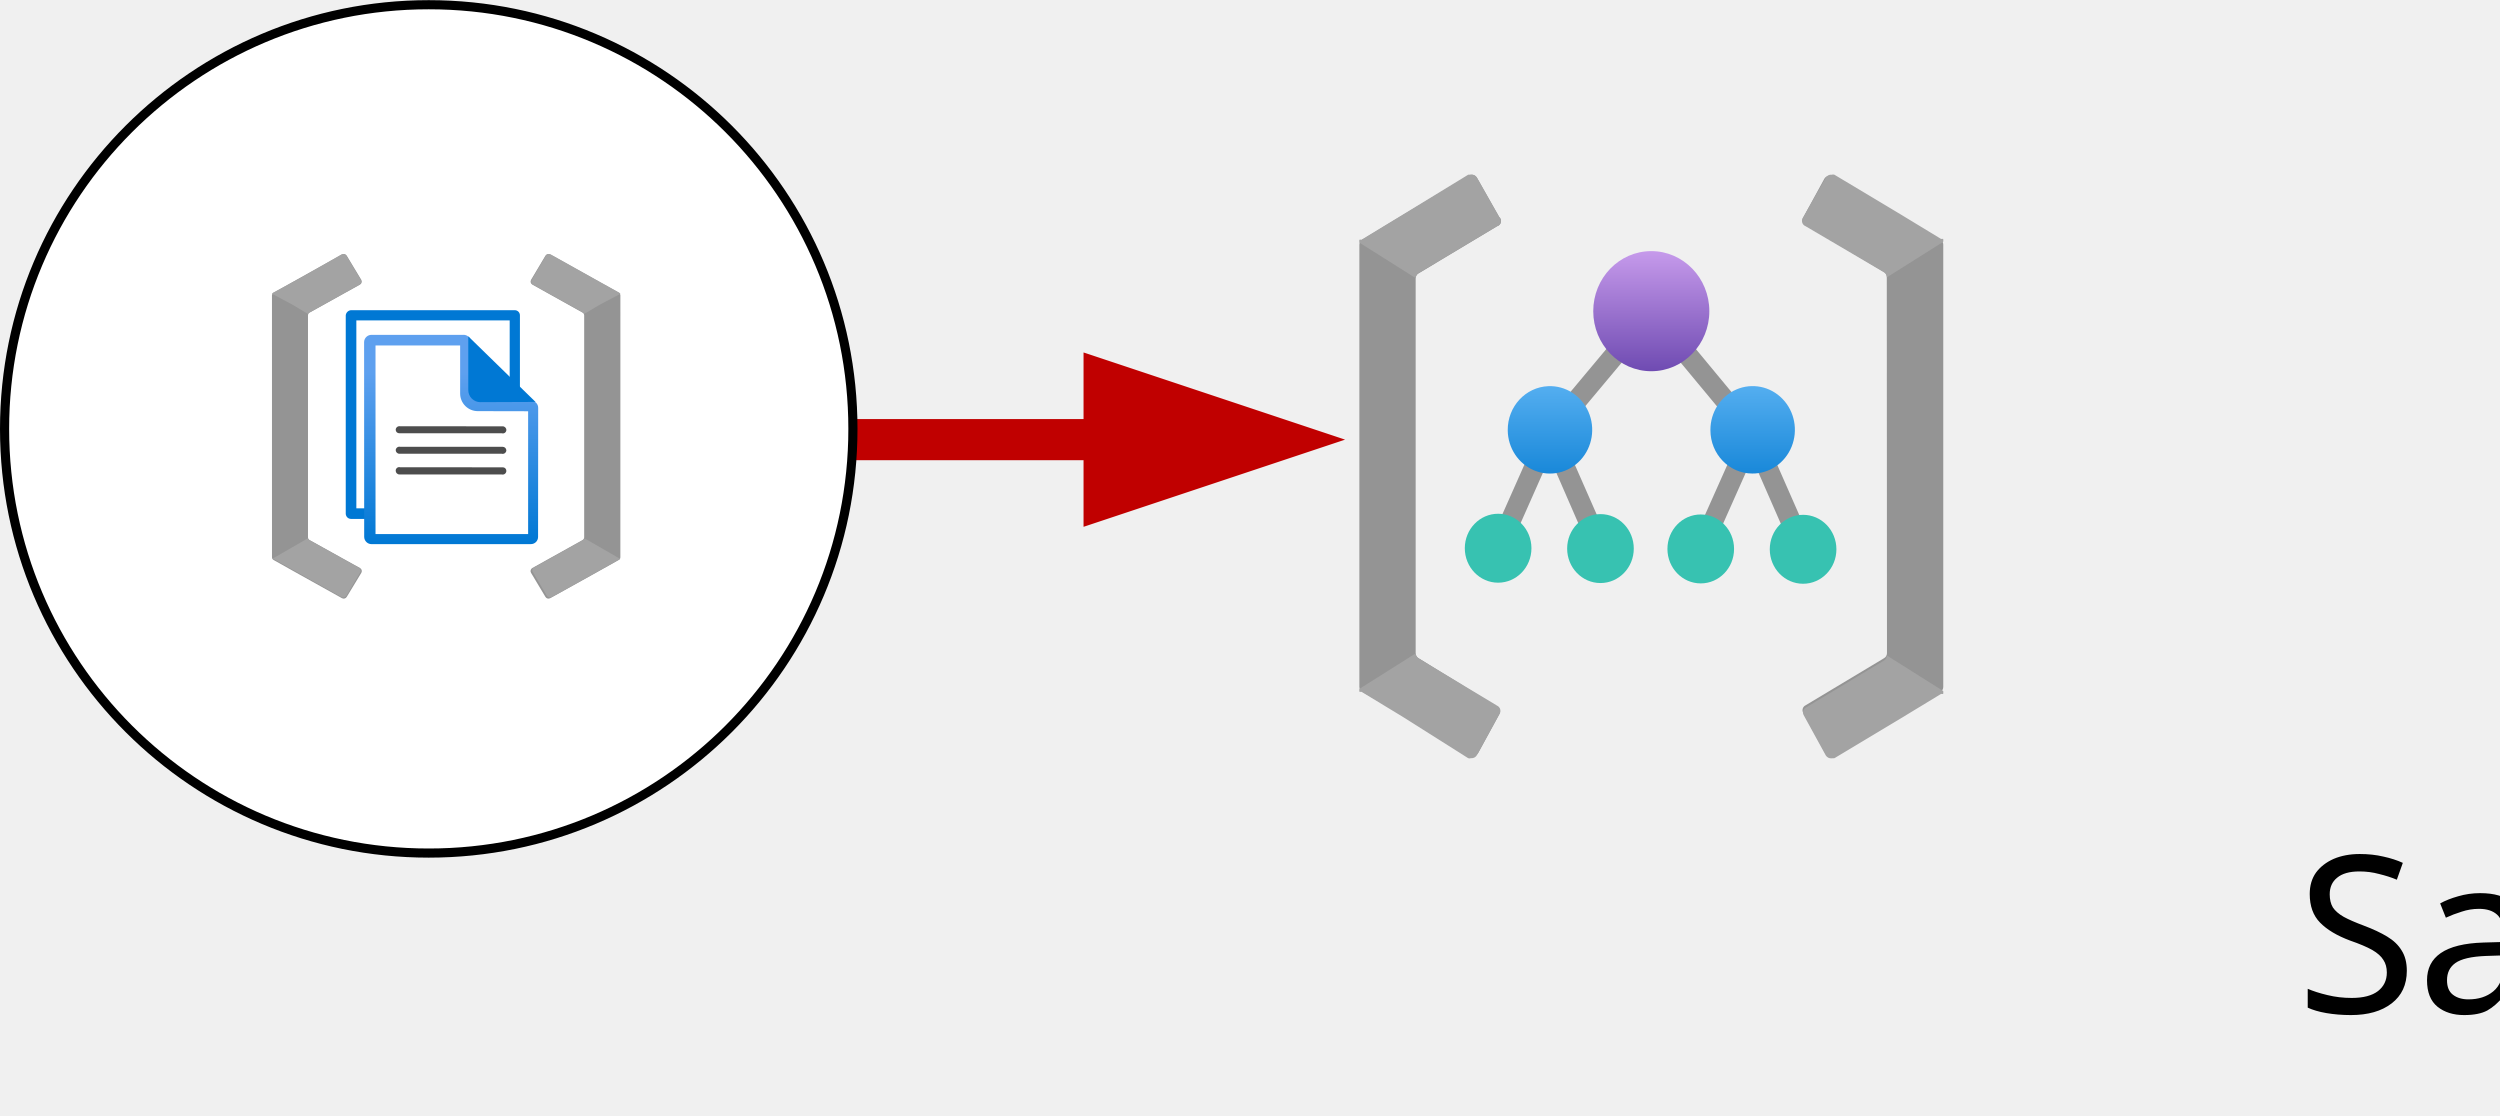
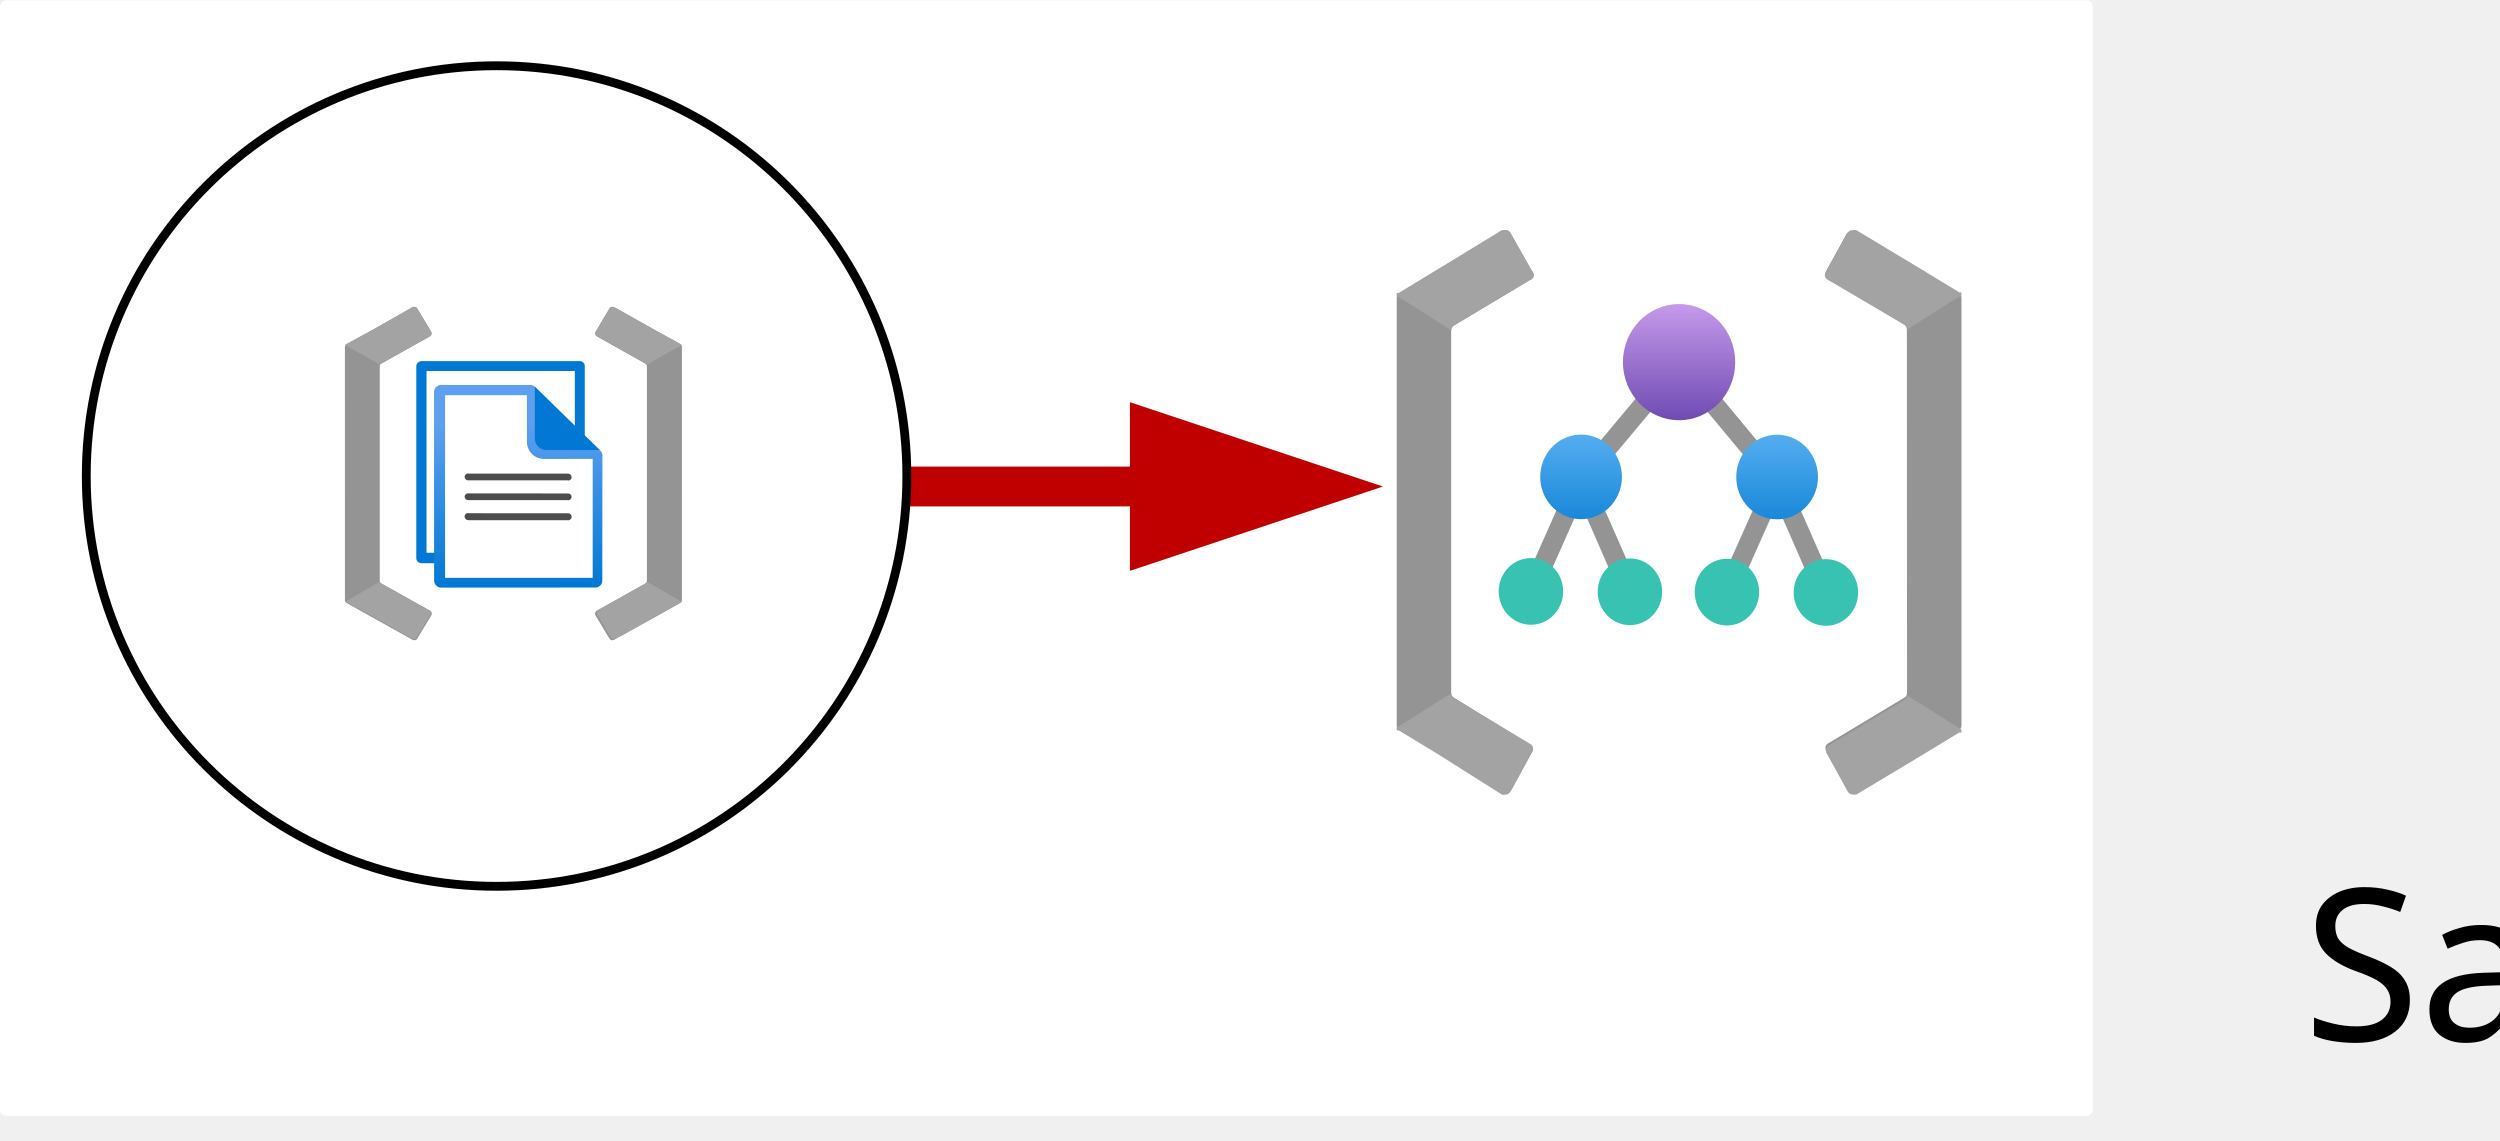
- <svg xmlns="http://www.w3.org/2000/svg" xmlns:ns1="http://schemas.microsoft.com/visio/2003/SVGExtensions/" xmlns:xlink="http://www.w3.org/1999/xlink" width="1.9in" height="0.848in" viewBox="0 0 136.789 61.033" xml:space="preserve" color-interpolation-filters="sRGB" class="st15">
+ <svg xmlns="http://www.w3.org/2000/svg" xmlns:ns1="http://schemas.microsoft.com/visio/2003/SVGExtensions/" xmlns:xlink="http://www.w3.org/1999/xlink" width="1.964in" height="0.896in" viewBox="0 0 141.419 64.488" xml:space="preserve" color-interpolation-filters="sRGB" class="st16">
  <ns1:documentProperties ns1:langID="19465" ns1:metric="true" ns1:viewMarkup="false" />
  <style type="text/css">
	
- 		.st1 {fill:#949494;stroke:none;stroke-linecap:butt;stroke-width:0.75}
- 		.st2 {fill:url(#grad0-7);stroke:none;stroke-linecap:butt;stroke-width:0.75}
- 		.st3 {fill:url(#grad0-11);stroke:none;stroke-linecap:butt;stroke-width:0.75}
- 		.st4 {fill:#37c2b1;stroke:none;stroke-linecap:butt;stroke-width:0.75}
- 		.st5 {fill:#a3a3a3;stroke:none;stroke-linecap:butt;stroke-width:0.75}
- 		.st6 {fill:none;stroke:none;stroke-linecap:round;stroke-linejoin:round;stroke-width:0.75}
- 		.st7 {fill:#000000;font-family:Calibri;font-size:1em}
- 		.st8 {marker-end:url(#mrkr13-38);stroke:#c00000;stroke-linecap:round;stroke-linejoin:round;stroke-width:2.25}
- 		.st9 {fill:#c00000;fill-opacity:1;stroke:#c00000;stroke-opacity:1;stroke-width:0.472}
- 		.st10 {fill:#ffffff;stroke:#000000;stroke-linecap:round;stroke-linejoin:round;stroke-width:0.5}
- 		.st11 {fill:#ffffff;stroke:none;stroke-linecap:butt;stroke-width:0.75}
- 		.st12 {fill:#0078d4;stroke:none;stroke-linecap:butt;stroke-width:0.75}
- 		.st13 {fill:url(#grad0-52);stroke:none;stroke-linecap:butt;stroke-width:0.75}
- 		.st14 {fill:#4d4d4d;stroke:none;stroke-linecap:butt;stroke-width:0.75}
- 		.st15 {fill:none;fill-rule:evenodd;font-size:12px;overflow:visible;stroke-linecap:square;stroke-miterlimit:3}
+ 		.st1 {fill:#ffffff;stroke:#ffffff;stroke-linecap:round;stroke-linejoin:round;stroke-width:0.75}
+ 		.st2 {fill:#949494;stroke:none;stroke-linecap:butt;stroke-width:0.75}
+ 		.st3 {fill:url(#grad0-9);stroke:none;stroke-linecap:butt;stroke-width:0.75}
+ 		.st4 {fill:url(#grad0-13);stroke:none;stroke-linecap:butt;stroke-width:0.75}
+ 		.st5 {fill:#37c2b1;stroke:none;stroke-linecap:butt;stroke-width:0.75}
+ 		.st6 {fill:#a3a3a3;stroke:none;stroke-linecap:butt;stroke-width:0.75}
+ 		.st7 {fill:none;stroke:none;stroke-linecap:round;stroke-linejoin:round;stroke-width:0.75}
+ 		.st8 {fill:#000000;font-family:Calibri;font-size:1em}
+ 		.st9 {marker-end:url(#mrkr13-40);stroke:#c00000;stroke-linecap:round;stroke-linejoin:round;stroke-width:2.25}
+ 		.st10 {fill:#c00000;fill-opacity:1;stroke:#c00000;stroke-opacity:1;stroke-width:0.472}
+ 		.st11 {fill:#ffffff;stroke:#000000;stroke-linecap:round;stroke-linejoin:round;stroke-width:0.5}
+ 		.st12 {fill:#ffffff;stroke:none;stroke-linecap:butt;stroke-width:0.75}
+ 		.st13 {fill:#0078d4;stroke:none;stroke-linecap:butt;stroke-width:0.75}
+ 		.st14 {fill:url(#grad0-54);stroke:none;stroke-linecap:butt;stroke-width:0.75}
+ 		.st15 {fill:#4d4d4d;stroke:none;stroke-linecap:butt;stroke-width:0.75}
+ 		.st16 {fill:none;fill-rule:evenodd;font-size:12px;overflow:visible;stroke-linecap:square;stroke-miterlimit:3}
	
	</style>
  <defs id="Patterns_And_Gradients">
-     <linearGradient id="grad0-7" x1="0" y1="0" x2="1" y2="0" gradientTransform="rotate(90 0.5 0.5)">
+     <linearGradient id="grad0-9" x1="0" y1="0" x2="1" y2="0" gradientTransform="rotate(90 0.5 0.5)">
      <stop offset="0" stop-color="#c69aeb" stop-opacity="1" />
      <stop offset="1" stop-color="#6f4bb2" stop-opacity="1" />
    </linearGradient>
-     <linearGradient id="grad0-11" x1="0" y1="0" x2="1" y2="0" gradientTransform="rotate(90 0.5 0.5)">
+     <linearGradient id="grad0-13" x1="0" y1="0" x2="1" y2="0" gradientTransform="rotate(90 0.5 0.5)">
      <stop offset="0" stop-color="#54aef0" stop-opacity="1" />
      <stop offset="1" stop-color="#1988d9" stop-opacity="1" />
    </linearGradient>
-     <linearGradient id="grad0-52" x1="0" y1="0" x2="1" y2="0" gradientTransform="rotate(-90.07223 0.5 0.5)">
+     <linearGradient id="grad0-54" x1="0" y1="0" x2="1" y2="0" gradientTransform="rotate(-90.07223 0.5 0.5)">
      <stop offset="0" stop-color="#0078d4" stop-opacity="1" />
      <stop offset="0.82" stop-color="#5ea0ef" stop-opacity="1" />
    </linearGradient>
  </defs>
  <defs id="Markers">
    <g id="lend13">
      <path d="M 3 1 L 0 0 L 3 -1 L 3 1 " style="stroke:none" />
    </g>
-     <marker id="mrkr13-38" class="st9" ns1:arrowType="13" ns1:arrowSize="2" ns1:setback="6.36" refX="-6.36" orient="auto" markerUnits="strokeWidth" overflow="visible">
+     <marker id="mrkr13-40" class="st10" ns1:arrowType="13" ns1:arrowSize="2" ns1:setback="6.36" refX="-6.36" orient="auto" markerUnits="strokeWidth" overflow="visible">
      <use xlink:href="#lend13" transform="scale(-2.12,-2.12) " />
    </marker>
  </defs>
  <g ns1:mID="0" ns1:index="1" ns1:groupContext="foregroundPage">
    <ns1:pageProperties ns1:drawingScale="0.0393701" ns1:pageScale="0.0393701" ns1:drawingUnits="24" ns1:shadowOffsetX="8.50394" ns1:shadowOffsetY="-8.50394" />
-     <g id="group1014-1" transform="translate(74.3725,-19.54)" ns1:mID="1014" ns1:groupContext="group">
-       <g id="shape1015-2" ns1:mID="1015" ns1:groupContext="shape" transform="translate(7.10934,-11.2144)">
+     <g id="shape1067-1" ns1:mID="1067" ns1:groupContext="shape" transform="translate(0.375,-1.75046)">
+       <rect x="0" y="2.125" width="117.638" height="62.362" class="st1" />
+     </g>
+     <g id="group1014-3" transform="translate(79.0026,-19.54)" ns1:mID="1014" ns1:groupContext="group">
+       <g id="shape1015-4" ns1:mID="1015" ns1:groupContext="shape" transform="translate(7.10934,-11.2144)">
        <ns1:userDefs>
          <ns1:ud ns1:nameU="msvDisableCustomConnectionPoints" ns1:prompt="" ns1:val="VT0(1):5" />
        </ns1:userDefs>
-         <path d="M17.68 60.55 L14.86 54.13 L8.87 46.9 L2.84 54.11 L0 60.51 L1 60.99 L3.31 55.78 L5.58 60.99 L6.6 60.53 L3.96         54.52 L8.87 48.65 L13.76 54.54 L11.09 60.53 L12.08 61.01 L14.39 55.82 L16.67 61.03 L17.68 60.55 Z" class="st1" />
+         <path d="M17.68 64 L14.86 57.58 L8.87 50.35 L2.84 57.56 L0 63.96 L1 64.45 L3.31 59.24 L5.58 64.45 L6.6 63.98 L3.96         57.97 L8.87 52.1 L13.76 57.99 L11.09 63.98 L12.08 64.47 L14.39 59.28 L16.67 64.49 L17.68 64 Z" class="st2" />
      </g>
-       <g id="shape1016-4" ns1:mID="1016" ns1:groupContext="shape" transform="translate(12.803,-21.1903)">
+       <g id="shape1016-6" ns1:mID="1016" ns1:groupContext="shape" transform="translate(12.803,-21.1903)">
        <ns1:userDefs>
          <ns1:ud ns1:nameU="msvDisableCustomConnectionPoints" ns1:prompt="" ns1:val="VT0(1):5" />
        </ns1:userDefs>
-         <ellipse cx="3.176" cy="57.747" rx="3.176" ry="3.286" class="st2" />
+         <ellipse cx="3.176" cy="61.201" rx="3.176" ry="3.286" class="st3" />
      </g>
-       <g id="shape1017-8" ns1:mID="1017" ns1:groupContext="shape" transform="translate(8.12406,-15.5898)">
+       <g id="shape1017-10" ns1:mID="1017" ns1:groupContext="shape" transform="translate(8.12406,-15.5898)">
        <ns1:userDefs>
          <ns1:ud ns1:nameU="msvDisableCustomConnectionPoints" ns1:prompt="" ns1:val="VT0(1):5" />
        </ns1:userDefs>
-         <path d="M2.22 56.25 A2.311 2.392 0 1 1 -0 58.66 A2.311 2.392 0 0 1 2.22 56.25 ZM11.09 58.66 A2.293 2.372         -180 0 0 13.38 61.03 A2.311 2.392 -180 1 0 11.09 58.66 Z" class="st3" />
+         <path d="M2.22 59.7 A2.311 2.392 0 1 1 -0 62.12 A2.311 2.392 0 0 1 2.22 59.7 ZM11.09 62.12 A2.293 2.372         -180 0 0 13.38 64.49 A2.311 2.392 -180 1 0 11.09 62.12 Z" class="st4" />
      </g>
-       <g id="group1018-12" transform="translate(5.77517,-9.56147)" ns1:mID="1018" ns1:groupContext="group">
+       <g id="group1018-14" transform="translate(5.77517,-9.56147)" ns1:mID="1018" ns1:groupContext="group">
        <ns1:userDefs>
          <ns1:ud ns1:nameU="msvDisableCustomConnectionPoints" ns1:prompt="" ns1:val="VT0(1):5" />
        </ns1:userDefs>
-         <g id="shape1019-13" ns1:mID="1019" ns1:groupContext="shape" transform="translate(4.04676E-14,-0.0583388)">
+         <g id="shape1019-15" ns1:mID="1019" ns1:groupContext="shape" transform="translate(4.04676E-14,-0.0583388)">
          <ns1:userDefs>
            <ns1:ud ns1:nameU="msvDisableCustomConnectionPoints" ns1:prompt="" ns1:val="VT0(1):5" />
          </ns1:userDefs>
-           <ellipse cx="1.823" cy="59.147" rx="1.823" ry="1.886" class="st4" />
+           <ellipse cx="1.823" cy="62.601" rx="1.823" ry="1.886" class="st5" />
        </g>
-         <g id="shape1020-15" ns1:mID="1020" ns1:groupContext="shape" transform="translate(5.59975,-0.0388925)">
+         <g id="shape1020-17" ns1:mID="1020" ns1:groupContext="shape" transform="translate(5.59975,-0.0388925)">
          <ns1:userDefs>
            <ns1:ud ns1:nameU="msvDisableCustomConnectionPoints" ns1:prompt="" ns1:val="VT0(1):5" />
          </ns1:userDefs>
-           <ellipse cx="1.823" cy="59.147" rx="1.823" ry="1.886" class="st4" />
+           <ellipse cx="1.823" cy="62.601" rx="1.823" ry="1.886" class="st5" />
        </g>
-         <g id="group1021-17" transform="translate(11.0867,0)" ns1:mID="1021" ns1:groupContext="group">
+         <g id="group1021-19" transform="translate(11.0867,0)" ns1:mID="1021" ns1:groupContext="group">
          <ns1:userDefs>
            <ns1:ud ns1:nameU="msvDisableCustomConnectionPoints" ns1:prompt="" ns1:val="VT0(1):5" />
          </ns1:userDefs>
-           <g id="shape1022-18" ns1:mID="1022" ns1:groupContext="shape" transform="translate(4.59632E-14,-0.0194463)">
+           <g id="shape1022-20" ns1:mID="1022" ns1:groupContext="shape" transform="translate(4.59632E-14,-0.0194463)">
            <ns1:userDefs>
              <ns1:ud ns1:nameU="msvDisableCustomConnectionPoints" ns1:prompt="" ns1:val="VT0(1):5" />
            </ns1:userDefs>
-             <ellipse cx="1.823" cy="59.147" rx="1.823" ry="1.886" class="st4" />
+             <ellipse cx="1.823" cy="62.601" rx="1.823" ry="1.886" class="st5" />
          </g>
-           <g id="shape1023-20" ns1:mID="1023" ns1:groupContext="shape" transform="translate(5.59975,-1.42109E-14)">
+           <g id="shape1023-22" ns1:mID="1023" ns1:groupContext="shape" transform="translate(5.59975,-1.42109E-14)">
            <ns1:userDefs>
              <ns1:ud ns1:nameU="msvDisableCustomConnectionPoints" ns1:prompt="" ns1:val="VT0(1):5" />
            </ns1:userDefs>
-             <ellipse cx="1.823" cy="59.147" rx="1.823" ry="1.886" class="st4" />
+             <ellipse cx="1.823" cy="62.601" rx="1.823" ry="1.886" class="st5" />
          </g>
        </g>
      </g>
-       <g id="shape1024-22" ns1:mID="1024" ns1:groupContext="shape" transform="translate(0.00630781,-0.162375)">
+       <g id="shape1024-24" ns1:mID="1024" ns1:groupContext="shape" transform="translate(0.00630781,-0.162375)">
        <ns1:userDefs>
          <ns1:ud ns1:nameU="msvDisableCustomConnectionPoints" ns1:prompt="" ns1:val="VT0(1):5" />
        </ns1:userDefs>
-         <path d="M0 57.27 a0.301 0.311 -180 0 0 0.15 0.272 L2.31 58.79 L6.07 61.01 a0.338 0.35 -180 0 0         0.432 -0.117 L7.65 58.79 a0.282 0.292 -180 0 0 -0.113 -0.428 L3.23 55.7 a0.301         0.311 0 0 1 -0.15 -0.272 L3.08 34.93 a0.301 0.311 0 0 1 0.15 -0.272 L7.54 32.07         a0.282 0.292 -180 0 0 0.113 -0.506 L6.43 29.41 a0.338 0.35 -180 0 0 -0.432 -0.117         L2.39 31.45 L0.15 32.81 a0.301 0.311 -180 0 0 -0.15 0.272 L0 57.27 Z" class="st1" />
+         <path d="M0 60.73 a0.301 0.311 -180 0 0 0.15 0.272 L2.31 62.24 L6.07 64.46 a0.338 0.35 -180 0 0         0.432 -0.117 L7.65 62.24 a0.282 0.292 -180 0 0 -0.113 -0.428 L3.23 59.15 a0.301         0.311 0 0 1 -0.15 -0.272 L3.08 38.38 a0.301 0.311 0 0 1 0.15 -0.272 L7.54 35.53         a0.282 0.292 -180 0 0 0.113 -0.506 L6.43 32.86 a0.338 0.35 -180 0 0 -0.432 -0.117         L2.39 34.9 L0.15 36.26 a0.301 0.311 -180 0 0 -0.15 0.272 L0 60.73 Z" class="st2" />
      </g>
-       <g id="shape1025-24" ns1:mID="1025" ns1:groupContext="shape">
+       <g id="shape1025-26" ns1:mID="1025" ns1:groupContext="shape">
        <ns1:userDefs>
          <ns1:ud ns1:nameU="msvDisableCustomConnectionPoints" ns1:prompt="" ns1:val="VT0(1):5" />
        </ns1:userDefs>
-         <path d="M7.65 31.4 L6.43 29.24 a0.338 0.35 -180 0 0 -0.319 -0.156 L5.96 29.09 L2.36 31.29 L0.12 32.65         a0.188 0.194 -180 0 0 -0.113 2.98428E-13 a0.451 0.467 -180 0 0 -4.4964E-14 0.156 L3.09         34.75 a0.301 0.311 0 0 1 0.15 -0.272 L7.54 31.91 a0.282 0.292 -180 0 0 0.113 -0.506         ZM7.65 58.63 L6.43 60.86 a0.338 0.35 0 0 1 -0.319 0.156 a0.225 0.233 0 0 1 -0.15         0 L2.36 58.74 L0.12 57.38 a0.188 0.194 0 0 1 -0.113 7.10543E-15 a0.451 0.467 0 0 1 0         -0.156 L3.09 55.28 a0.301 0.311 -180 0 0 0.15 0.272 L7.54 58.14 a0.301 0.311 0 0         1 0.113 0.486 Z" class="st5" />
+         <path d="M7.65 34.86 L6.43 32.7 a0.338 0.35 -180 0 0 -0.319 -0.156 L5.96 32.54 L2.36 34.74 L0.12 36.1         a0.188 0.194 -180 0 0 -0.113 2.98428E-13 a0.451 0.467 -180 0 0 -4.4964E-14 0.156 L3.09         38.2 a0.301 0.311 0 0 1 0.15 -0.272 L7.54 35.36 a0.282 0.292 -180 0 0 0.113 -0.506         ZM7.65 62.08 L6.43 64.32 a0.338 0.35 0 0 1 -0.319 0.156 a0.225 0.233 0 0 1 -0.15         1.42109E-14 L2.36 62.2 L0.12 60.84 a0.188 0.194 0 0 1 -0.113 7.10543E-15 a0.451 0.467         0 0 1 0 -0.156 L3.09 58.74 a0.301 0.311 -180 0 0 0.15 0.272 L7.54 61.6 a0.301 0.311         0 0 1 0.113 0.486 Z" class="st6" />
      </g>
-       <g id="shape1026-26" ns1:mID="1026" ns1:groupContext="shape" transform="translate(24.2643,-0.104036)">
+       <g id="shape1026-28" ns1:mID="1026" ns1:groupContext="shape" transform="translate(24.2643,-0.104036)">
        <ns1:userDefs>
          <ns1:ud ns1:nameU="msvDisableCustomConnectionPoints" ns1:prompt="" ns1:val="VT0(1):5" />
        </ns1:userDefs>
-         <path d="M7.69 33.02 a0.301 0.311 -180 0 0 -0.15 -0.272 L5.38 31.51 L1.62 29.29 a0.338 0.35 -180         0 0 -0.432 0.117 L0.04 31.51 a0.282 0.292 -180 0 0 0.113 0.428 L4.45 34.52 a0.301         0.311 0 0 1 0.15 0.272 L4.61 55.37 a0.301 0.311 0 0 1 -0.15 0.272 L0.15 58.23 a0.282         0.292 -180 0 0 -0.113 0.428 L1.26 60.89 a0.338 0.35 -180 0 0 0.432 0.117 L5.3 58.85         L7.54 57.49 a0.301 0.311 -180 0 0 0.15 -0.272 L7.69 33.02 Z" class="st1" />
+         <path d="M7.69 36.48 a0.301 0.311 -180 0 0 -0.15 -0.272 L5.38 34.96 L1.62 32.74 a0.338 0.35 -180         0 0 -0.432 0.117 L0.04 34.96 a0.282 0.292 -180 0 0 0.113 0.428 L4.45 37.98 a0.301         0.311 0 0 1 0.15 0.272 L4.61 58.82 a0.301 0.311 0 0 1 -0.15 0.272 L0.15 61.68 a0.282         0.292 -180 0 0 -0.113 0.428 L1.26 64.34 a0.338 0.35 -180 0 0 0.432 0.117 L5.3 62.3         L7.54 60.94 a0.301 0.311 -180 0 0 0.15 -0.272 L7.69 36.48 Z" class="st2" />
      </g>
-       <g id="shape1027-28" ns1:mID="1027" ns1:groupContext="shape" transform="translate(24.2283,-0.0133458)">
+       <g id="shape1027-30" ns1:mID="1027" ns1:groupContext="shape" transform="translate(24.2283,-0.0133458)">
        <ns1:userDefs>
          <ns1:ud ns1:nameU="msvDisableCustomConnectionPoints" ns1:prompt="" ns1:val="VT0(1):5" />
        </ns1:userDefs>
-         <path d="M0.07 58.64 L1.3 60.88 a0.338 0.35 -180 0 0 0.319 0.156 L1.77 61.03 L5.37 58.87 L7.61 57.51 a0.188         0.194 -180 0 0 0.113 -7.10543E-15 a0.451 0.467 -180 0 0 1.15463E-14 -0.156 L4.64 55.41         a0.301 0.311 0 0 1 -0.15 0.272 L0.19 58.27 a0.282 0.292 -180 0 0 -0.113 0.369         ZM0.07 31.42 L1.3 29.26 a0.338 0.35 0 0 1 0.319 -0.156 a0.225 0.233 0 0 1 0.15         2.0961E-13 L5.37 31.26 L7.61 32.62 a0.188 0.194 0 0 1 0.113 1.7053E-13 a0.451 0.467 0         0 1 -1.26121E-13 0.156 L4.64 34.72 a0.301 0.311 -180 0 0 -0.15 -0.272 L0.19 31.92 a0.301         0.311 0 0 1 -0.113 -0.506 Z" class="st5" />
+         <path d="M0.07 62.1 L1.3 64.33 a0.338 0.35 -180 0 0 0.319 0.156 L1.77 64.49 L5.37 62.33 L7.61 60.97 a0.188         0.194 -180 0 0 0.113 -7.10543E-15 a0.451 0.467 -180 0 0 1.15463E-14 -0.156 L4.64 58.87         a0.301 0.311 0 0 1 -0.15 0.272 L0.19 61.73 a0.282 0.292 -180 0 0 -0.113 0.369         ZM0.07 34.87 L1.3 32.71 a0.338 0.35 0 0 1 0.319 -0.156 a0.225 0.233 0 0 1 0.15         2.13163E-13 L5.37 34.72 L7.61 36.08 a0.188 0.194 0 0 1 0.113 1.7053E-13 a0.451 0.467         0 0 1 -1.26121E-13 0.156 L4.64 38.18 a0.301 0.311 -180 0 0 -0.15 -0.272 L0.19 35.38 a0.301         0.311 0 0 1 -0.113 -0.506 Z" class="st6" />
      </g>
    </g>
-     <g id="shape1029-30" ns1:mID="1029" ns1:groupContext="shape" transform="translate(44.2882,-0.375)">
+     <g id="shape1029-32" ns1:mID="1029" ns1:groupContext="shape" transform="translate(48.9183,-0.375)">
      <ns1:textBlock ns1:margins="rect(4,4,4,4)" ns1:tabSpace="42.5197" />
-       <ns1:textRect cx="46.063" cy="52.18" width="92.13" height="17.706" />
-       <rect x="0" y="43.327" width="92.126" height="17.706" class="st6" />
-       <text x="25.21" y="55.78" class="st7" ns1:langID="1033">
+       <ns1:textRect cx="46.063" cy="55.635" width="92.13" height="17.706" />
+       <rect x="0" y="46.782" width="92.126" height="17.706" class="st7" />
+       <text x="25.21" y="59.23" class="st8" ns1:langID="1033">
        <ns1:paragraph ns1:horizAlign="1" />
        <ns1:tabList />Sandbox</text>
    </g>
-     <g id="shape1048-33" ns1:mID="1048" ns1:groupContext="shape" transform="translate(45.7668,-36.9839)">
-       <path d="M0 61.03 L13.52 61.03" class="st8" />
+     <g id="shape1048-35" ns1:mID="1048" ns1:groupContext="shape" transform="translate(50.3968,-36.9839)">
+       <path d="M0 64.49 L13.52 64.49" class="st9" />
    </g>
-     <g id="shape1049-39" ns1:mID="1049" ns1:groupContext="shape" transform="translate(0.25,-14.3657)">
-       <ellipse cx="23.209" cy="37.824" rx="23.209" ry="23.209" class="st10" />
+     <g id="shape1049-41" ns1:mID="1049" ns1:groupContext="shape" transform="translate(4.88006,-14.3657)">
+       <ellipse cx="23.209" cy="41.279" rx="23.209" ry="23.209" class="st11" />
    </g>
-     <g id="group1050-41" transform="translate(14.8817,-14.9832)" ns1:mID="1050" ns1:groupContext="group">
-       <g id="group1051-42" transform="translate(5.19584E-14,-13.3058)" ns1:mID="1051" ns1:groupContext="group">
-         <g id="shape1052-43" ns1:mID="1052" ns1:groupContext="shape" transform="translate(4.33877,-4.64918)">
-           <rect x="0" y="50.181" width="8.935" height="10.852" class="st11" />
+     <g id="group1050-43" transform="translate(19.5118,-14.9832)" ns1:mID="1050" ns1:groupContext="group">
+       <g id="group1051-44" transform="translate(5.19584E-14,-13.3058)" ns1:mID="1051" ns1:groupContext="group">
+         <g id="shape1052-45" ns1:mID="1052" ns1:groupContext="shape" transform="translate(4.33877,-4.64918)">
+           <rect x="0" y="53.635" width="8.935" height="10.852" class="st12" />
        </g>
-         <g id="shape1053-45" ns1:mID="1053" ns1:groupContext="shape" transform="translate(4.03606,-4.35769)">
-           <path d="M1.1 60.45 L0.58 60.45 L0.58 50.17 L8.97 50.17 L8.97 54.59 L9.53 54.59 L9.53 49.89 a0.28 0.28          -180 0 0 -0.28 -0.28 L0.28 49.61 a0.314 0.314 -180 0 0 -0.28 0.28 L0 60.75          a0.303 0.303 -180 0 0 0.09 0.202 a0.291 0.291 -180 0 0 0.191 0.078 L1.08          61.03 L1.1 60.45 Z" class="st12" />
+         <g id="shape1053-47" ns1:mID="1053" ns1:groupContext="shape" transform="translate(4.03606,-4.35769)">
+           <path d="M1.1 63.9 L0.58 63.9 L0.58 53.62 L8.97 53.62 L8.97 58.04 L9.53 58.04 L9.53 53.34 a0.28 0.28          -180 0 0 -0.28 -0.28 L0.28 53.06 a0.314 0.314 -180 0 0 -0.28 0.28 L0 64.21          a0.303 0.303 -180 0 0 0.09 0.202 a0.291 0.291 -180 0 0 0.191 0.078 L1.08          64.49 L1.1 63.9 Z" class="st13" />
        </g>
-         <g id="shape1054-47" ns1:mID="1054" ns1:groupContext="shape" transform="translate(5.12356,-3.01234)">
-           <path d="M5.35 49.7 L0.39 49.7 a0.392 0.392 -180 0 0 -0.392 0.437 L0 60.65 a0.392 0.392 -180          0 0 0.392 0.381 L9 61.03 a0.392 0.392 -180 0 0 0.381 -0.392 L9.38 53.63 a0.392          0.392 -180 0 0 -0.392 -0.392 L6.14 53.24 a0.392 0.392 0 0 1 -0.392 -0.392 L5.75          50.14 a0.381 0.381 -180 0 0 -0.404 -0.437 Z" class="st11" />
+         <g id="shape1054-49" ns1:mID="1054" ns1:groupContext="shape" transform="translate(5.12356,-3.01234)">
+           <path d="M5.35 53.15 L0.39 53.15 a0.392 0.392 -180 0 0 -0.392 0.437 L0 64.11 a0.392 0.392 -180          0 0 0.392 0.381 L9 64.49 a0.392 0.392 -180 0 0 0.381 -0.392 L9.38 57.09 a0.392          0.392 -180 0 0 -0.392 -0.392 L6.14 56.7 a0.392 0.392 0 0 1 -0.392 -0.392 L5.75          53.59 a0.381 0.381 -180 0 0 -0.404 -0.437 Z" class="st12" />
        </g>
-         <g id="shape1055-49" ns1:mID="1055" ns1:groupContext="shape" transform="translate(5.04508,-2.9787)">
-           <path d="M5.25 50.16 L5.25 52.79 a0.964 0.964 -180 0 0 0.975 0.964 L8.97 53.76 L8.97 60.48 L0.62          60.48 L0.62 50.16 L5.25 50.16 ZM5.44 49.58 L0.41 49.58 a0.404 0.404 -180 0 0 -0.415 0.392          L0 60.64 a0.404 0.404 -180 0 0 0.404 0.392 L9.11 61.03 a0.392 0.392 -180 0 0 0.404          -0.392 L9.52 53.57 a0.381 0.381 -180 0 0 -0.404 -0.381 L6.23 53.19 a0.392 0.392          0 0 1 -0.392 -0.392 L5.84 49.97 a0.404 0.404 -180 0 0 -0.404 -0.392 Z" class="st13" />
+         <g id="shape1055-51" ns1:mID="1055" ns1:groupContext="shape" transform="translate(5.04508,-2.9787)">
+           <path d="M5.25 53.61 L5.25 56.25 a0.964 0.964 -180 0 0 0.975 0.964 L8.97 57.21 L8.97 63.94 L0.62          63.94 L0.62 53.61 L5.25 53.61 ZM5.44 53.03 L0.41 53.03 a0.404 0.404 -180 0 0 -0.415 0.392          L0 64.1 a0.404 0.404 -180 0 0 0.404 0.392 L9.11 64.49 a0.392 0.392 -180 0 0 0.404          -0.392 L9.52 57.02 a0.381 0.381 -180 0 0 -0.404 -0.381 L6.23 56.64 a0.392 0.392          0 0 1 -0.392 -0.392 L5.84 53.42 a0.404 0.404 -180 0 0 -0.404 -0.392 Z" class="st14" />
        </g>
-         <g id="shape1056-53" ns1:mID="1056" ns1:groupContext="shape" transform="translate(10.7404,-10.7481)">
-           <path d="M3.68 61.02 L0 57.43 L0 60.36 a0.661 0.661 -180 0 0 0.661 0.673 L3.68 61.02 Z" class="st12" />
+         <g id="shape1056-55" ns1:mID="1056" ns1:groupContext="shape" transform="translate(10.7404,-10.7481)">
+           <path d="M3.68 64.48 L0 60.89 L0 63.81 a0.661 0.661 -180 0 0 0.661 0.673 L3.68 64.48 Z" class="st13" />
        </g>
-         <g id="shape1057-55" ns1:mID="1057" ns1:groupContext="shape" transform="translate(6.77162,-9.04401)">
-           <path d="M5.81 61.03 L0.2 61.03 a0.191 0.191 0 0 1 -0.202 -0.191 a0.202 0.202 0 0 1 0.247          -0.191 L5.85 60.65 a0.202 0.202 0 0 1 0.202 0.202 a0.191 0.191 0 0 1 -0.247          0.179 Z" class="st14" />
+         <g id="shape1057-57" ns1:mID="1057" ns1:groupContext="shape" transform="translate(6.77162,-9.04401)">
+           <path d="M5.81 64.49 L0.2 64.49 a0.191 0.191 0 0 1 -0.202 -0.191 a0.202 0.202 0 0 1 0.247          -0.191 L5.85 64.11 a0.202 0.202 0 0 1 0.202 0.202 a0.191 0.191 0 0 1 -0.247          0.179 Z" class="st15" />
        </g>
-         <g id="shape1058-57" ns1:mID="1058" ns1:groupContext="shape" transform="translate(6.77162,-7.92288)">
-           <path d="M5.81 61.03 L0.2 61.03 a0.202 0.202 0 0 1 -0.202 -0.202 a0.202 0.202 0 0 1 0.247          -0.179 L5.85 60.65 a0.202 0.202 0 0 1 0.202 0.191 a0.202 0.202 0 0 1 -0.247          0.191 Z" class="st14" />
+         <g id="shape1058-59" ns1:mID="1058" ns1:groupContext="shape" transform="translate(6.77162,-7.92288)">
+           <path d="M5.81 64.49 L0.2 64.49 a0.202 0.202 0 0 1 -0.202 -0.202 a0.202 0.202 0 0 1 0.247          -0.179 L5.85 64.11 a0.202 0.202 0 0 1 0.202 0.191 a0.202 0.202 0 0 1 -0.247          0.191 Z" class="st15" />
        </g>
-         <g id="shape1059-59" ns1:mID="1059" ns1:groupContext="shape" transform="translate(6.77162,-6.79054)">
-           <path d="M5.81 61.03 L0.2 61.03 a0.202 0.202 0 0 1 -0.202 -0.202 a0.191 0.191 0 0 1 0.247          -0.191 L5.85 60.64 a0.191 0.191 0 0 1 0.202 0.191 a0.202 0.202 0 0 1 -0.247          0.202 Z" class="st14" />
+         <g id="shape1059-61" ns1:mID="1059" ns1:groupContext="shape" transform="translate(6.77162,-6.79054)">
+           <path d="M5.81 64.49 L0.2 64.49 a0.202 0.202 0 0 1 -0.202 -0.202 a0.191 0.191 0 0 1 0.247          -0.191 L5.85 64.1 a0.191 0.191 0 0 1 0.202 0.191 a0.202 0.202 0 0 1 -0.247          0.202 Z" class="st15" />
        </g>
-         <g id="shape1060-61" ns1:mID="1060" ns1:groupContext="shape">
-           <path d="M0 58.77 a0.168 0.168 -180 0 0 0.101 0.157 L1.48 59.7 L3.83 61.01 a0.191 0.191 -180          0 0 0.258 -0.067 L4.89 59.62 a0.191 0.191 -180 0 0 -0.067 -0.258 L2.06 57.83 a0.179          0.179 0 0 1 -0.09 -0.157 L1.97 45.54 a0.179 0.179 0 0 1 0.09 -0.157 L4.82          43.85 a0.191 0.191 -180 0 0 0.067 -0.258 L4.09 42.27 a0.191 0.191 -180 0 0 -0.258          -0.067 L1.52 43.49 L0.1 44.29 a0.168 0.168 -180 0 0 -0.101 0.157 L0 58.77 Z" class="st1" />
+         <g id="shape1060-63" ns1:mID="1060" ns1:groupContext="shape">
+           <path d="M0 62.23 a0.168 0.168 -180 0 0 0.101 0.157 L1.48 63.16 L3.83 64.47 a0.191 0.191 -180          0 0 0.258 -0.067 L4.89 63.08 a0.191 0.191 -180 0 0 -0.067 -0.258 L2.06 61.28 a0.179          0.179 0 0 1 -0.09 -0.157 L1.97 49 a0.179 0.179 0 0 1 0.09 -0.157 L4.82          47.3 a0.191 0.191 -180 0 0 0.067 -0.258 L4.09 45.72 a0.191 0.191 -180 0 0 -0.258          -0.067 L1.52 46.95 L0.1 47.74 a0.168 0.168 -180 0 0 -0.101 0.157 L0 62.23 Z" class="st2" />
        </g>
-         <g id="shape1061-63" ns1:mID="1061" ns1:groupContext="shape" transform="translate(0,-15.5802)">
-           <path d="M1.96 61.03 a0.146 0.146 0 0 1 0.078 -0.067 L4.79 59.43 a0.191 0.191 -180 0 0 0.067          -0.258 L4.07 57.85 a0.213 0.213 -180 0 0 -0.269 -0.067 L1.56 59.07 L0.07 59.87 a0.191          0.191 -180 0 0 -0.067 0.067 L1.12 60.53 L1.96 61.03 Z" class="st5" />
+         <g id="shape1061-65" ns1:mID="1061" ns1:groupContext="shape" transform="translate(0,-15.5802)">
+           <path d="M1.96 64.49 a0.146 0.146 0 0 1 0.078 -0.067 L4.79 62.88 a0.191 0.191 -180 0 0 0.067          -0.258 L4.07 61.3 a0.213 0.213 -180 0 0 -0.269 -0.067 L1.56 62.53 L0.07 63.32 a0.191          0.191 -180 0 0 -0.067 0.067 L1.12 63.98 L1.96 64.49 Z" class="st6" />
        </g>
-         <g id="shape1062-65" ns1:mID="1062" ns1:groupContext="shape" transform="translate(0.0112113,-0.0700342)">
-           <path d="M4.78 59.44 L2.03 57.9 a0.224 0.224 0 0 1 -0.09 -0.09 L0 58.93 L0.06 58.93 L1.45 59.71          L3.79 61.02 a0.213 0.213 -180 0 0 0.269 -0.067 L4.84 59.63 a0.191 0.191 -180          0 0 -0.067 -0.191 Z" class="st5" />
+         <g id="shape1062-67" ns1:mID="1062" ns1:groupContext="shape" transform="translate(0.0112113,-0.0700342)">
+           <path d="M4.78 62.89 L2.03 61.35 a0.224 0.224 0 0 1 -0.09 -0.09 L0 62.39 L0.06 62.39 L1.45 63.16          L3.79 64.47 a0.213 0.213 -180 0 0 0.269 -0.067 L4.84 63.08 a0.191 0.191 -180          0 0 -0.067 -0.191 Z" class="st6" />
        </g>
-         <g id="shape1063-67" ns1:mID="1063" ns1:groupContext="shape" transform="translate(14.1521,0)">
-           <path d="M4.91 58.77 a0.168 0.168 0 0 1 -0.101 0.157 L3.43 59.7 L1.07 61.01 a0.191 0.191 0          0 1 -0.258 -0.067 L0.02 59.62 a0.191 0.191 0 0 1 0.067 -0.258 L2.84 57.83 a0.179          0.179 -180 0 0 0.09 -0.157 L2.93 45.54 a0.179 0.179 -180 0 0 -0.09 -0.157          L0.09 43.85 a0.191 0.191 0 0 1 -0.067 -0.258 L0.81 42.27 a0.191 0.191 0 0 1 0.258          -0.067 L3.38 43.49 L4.81 44.29 a0.168 0.168 0 0 1 0.101 0.157 L4.91 58.77 Z" class="st1" />
+         <g id="shape1063-69" ns1:mID="1063" ns1:groupContext="shape" transform="translate(14.1521,0)">
+           <path d="M4.91 62.23 a0.168 0.168 0 0 1 -0.101 0.157 L3.43 63.16 L1.07 64.47 a0.191 0.191 0          0 1 -0.258 -0.067 L0.02 63.08 a0.191 0.191 0 0 1 0.067 -0.258 L2.84 61.28 a0.179          0.179 -180 0 0 0.09 -0.157 L2.93 49 a0.179 0.179 -180 0 0 -0.09 -0.157          L0.09 47.3 a0.191 0.191 0 0 1 -0.067 -0.258 L0.81 45.72 a0.191 0.191 0 0 1 0.258          -0.067 L3.38 46.95 L4.81 47.74 a0.168 0.168 0 0 1 0.101 0.157 L4.91 62.23 Z" class="st2" />
        </g>
-         <g id="shape1064-69" ns1:mID="1064" ns1:groupContext="shape" transform="translate(14.1858,-15.5802)">
-           <path d="M2.91 61.03 a0.146 0.146 -180 0 0 -0.078 -0.067 L0.09 59.43 a0.191 0.191 0 0 1 -0.067          -0.258 L0.8 57.85 a0.213 0.213 0 0 1 0.269 -0.067 L3.37 59.07 L4.81 59.87 a0.191          0.191 0 0 1 0.067 0.067 L3.75 60.53 L2.91 61.03 Z" class="st5" />
+         <g id="shape1064-71" ns1:mID="1064" ns1:groupContext="shape" transform="translate(14.1858,-15.5802)">
+           <path d="M2.91 64.49 a0.146 0.146 -180 0 0 -0.078 -0.067 L0.09 62.88 a0.191 0.191 0 0 1 -0.067          -0.258 L0.8 61.3 a0.213 0.213 0 0 1 0.269 -0.067 L3.37 62.53 L4.81 63.32 a0.191          0.191 0 0 1 0.067 0.067 L3.75 63.98 L2.91 64.49 Z" class="st6" />
        </g>
-         <g id="shape1065-71" ns1:mID="1065" ns1:groupContext="shape" transform="translate(14.2408,-0.0700342)">
-           <path d="M0.03 59.44 L2.78 57.9 a0.224 0.224 -180 0 0 0.09 -0.09 L4.81 58.93 L3.42 59.71 L1.07          61.02 a0.213 0.213 0 0 1 -0.269 -0.067 L0.02 59.63 a0.191 0.191 0 0 1 0.011          -0.191 Z" class="st5" />
+         <g id="shape1065-73" ns1:mID="1065" ns1:groupContext="shape" transform="translate(14.2408,-0.0700342)">
+           <path d="M0.03 62.89 L2.78 61.35 a0.224 0.224 -180 0 0 0.09 -0.09 L4.81 62.39 L3.42 63.16 L1.07          64.47 a0.213 0.213 0 0 1 -0.269 -0.067 L0.02 63.08 a0.191 0.191 0 0 1 0.011          -0.191 Z" class="st6" />
        </g>
      </g>
    </g>
  </g>
</svg>
